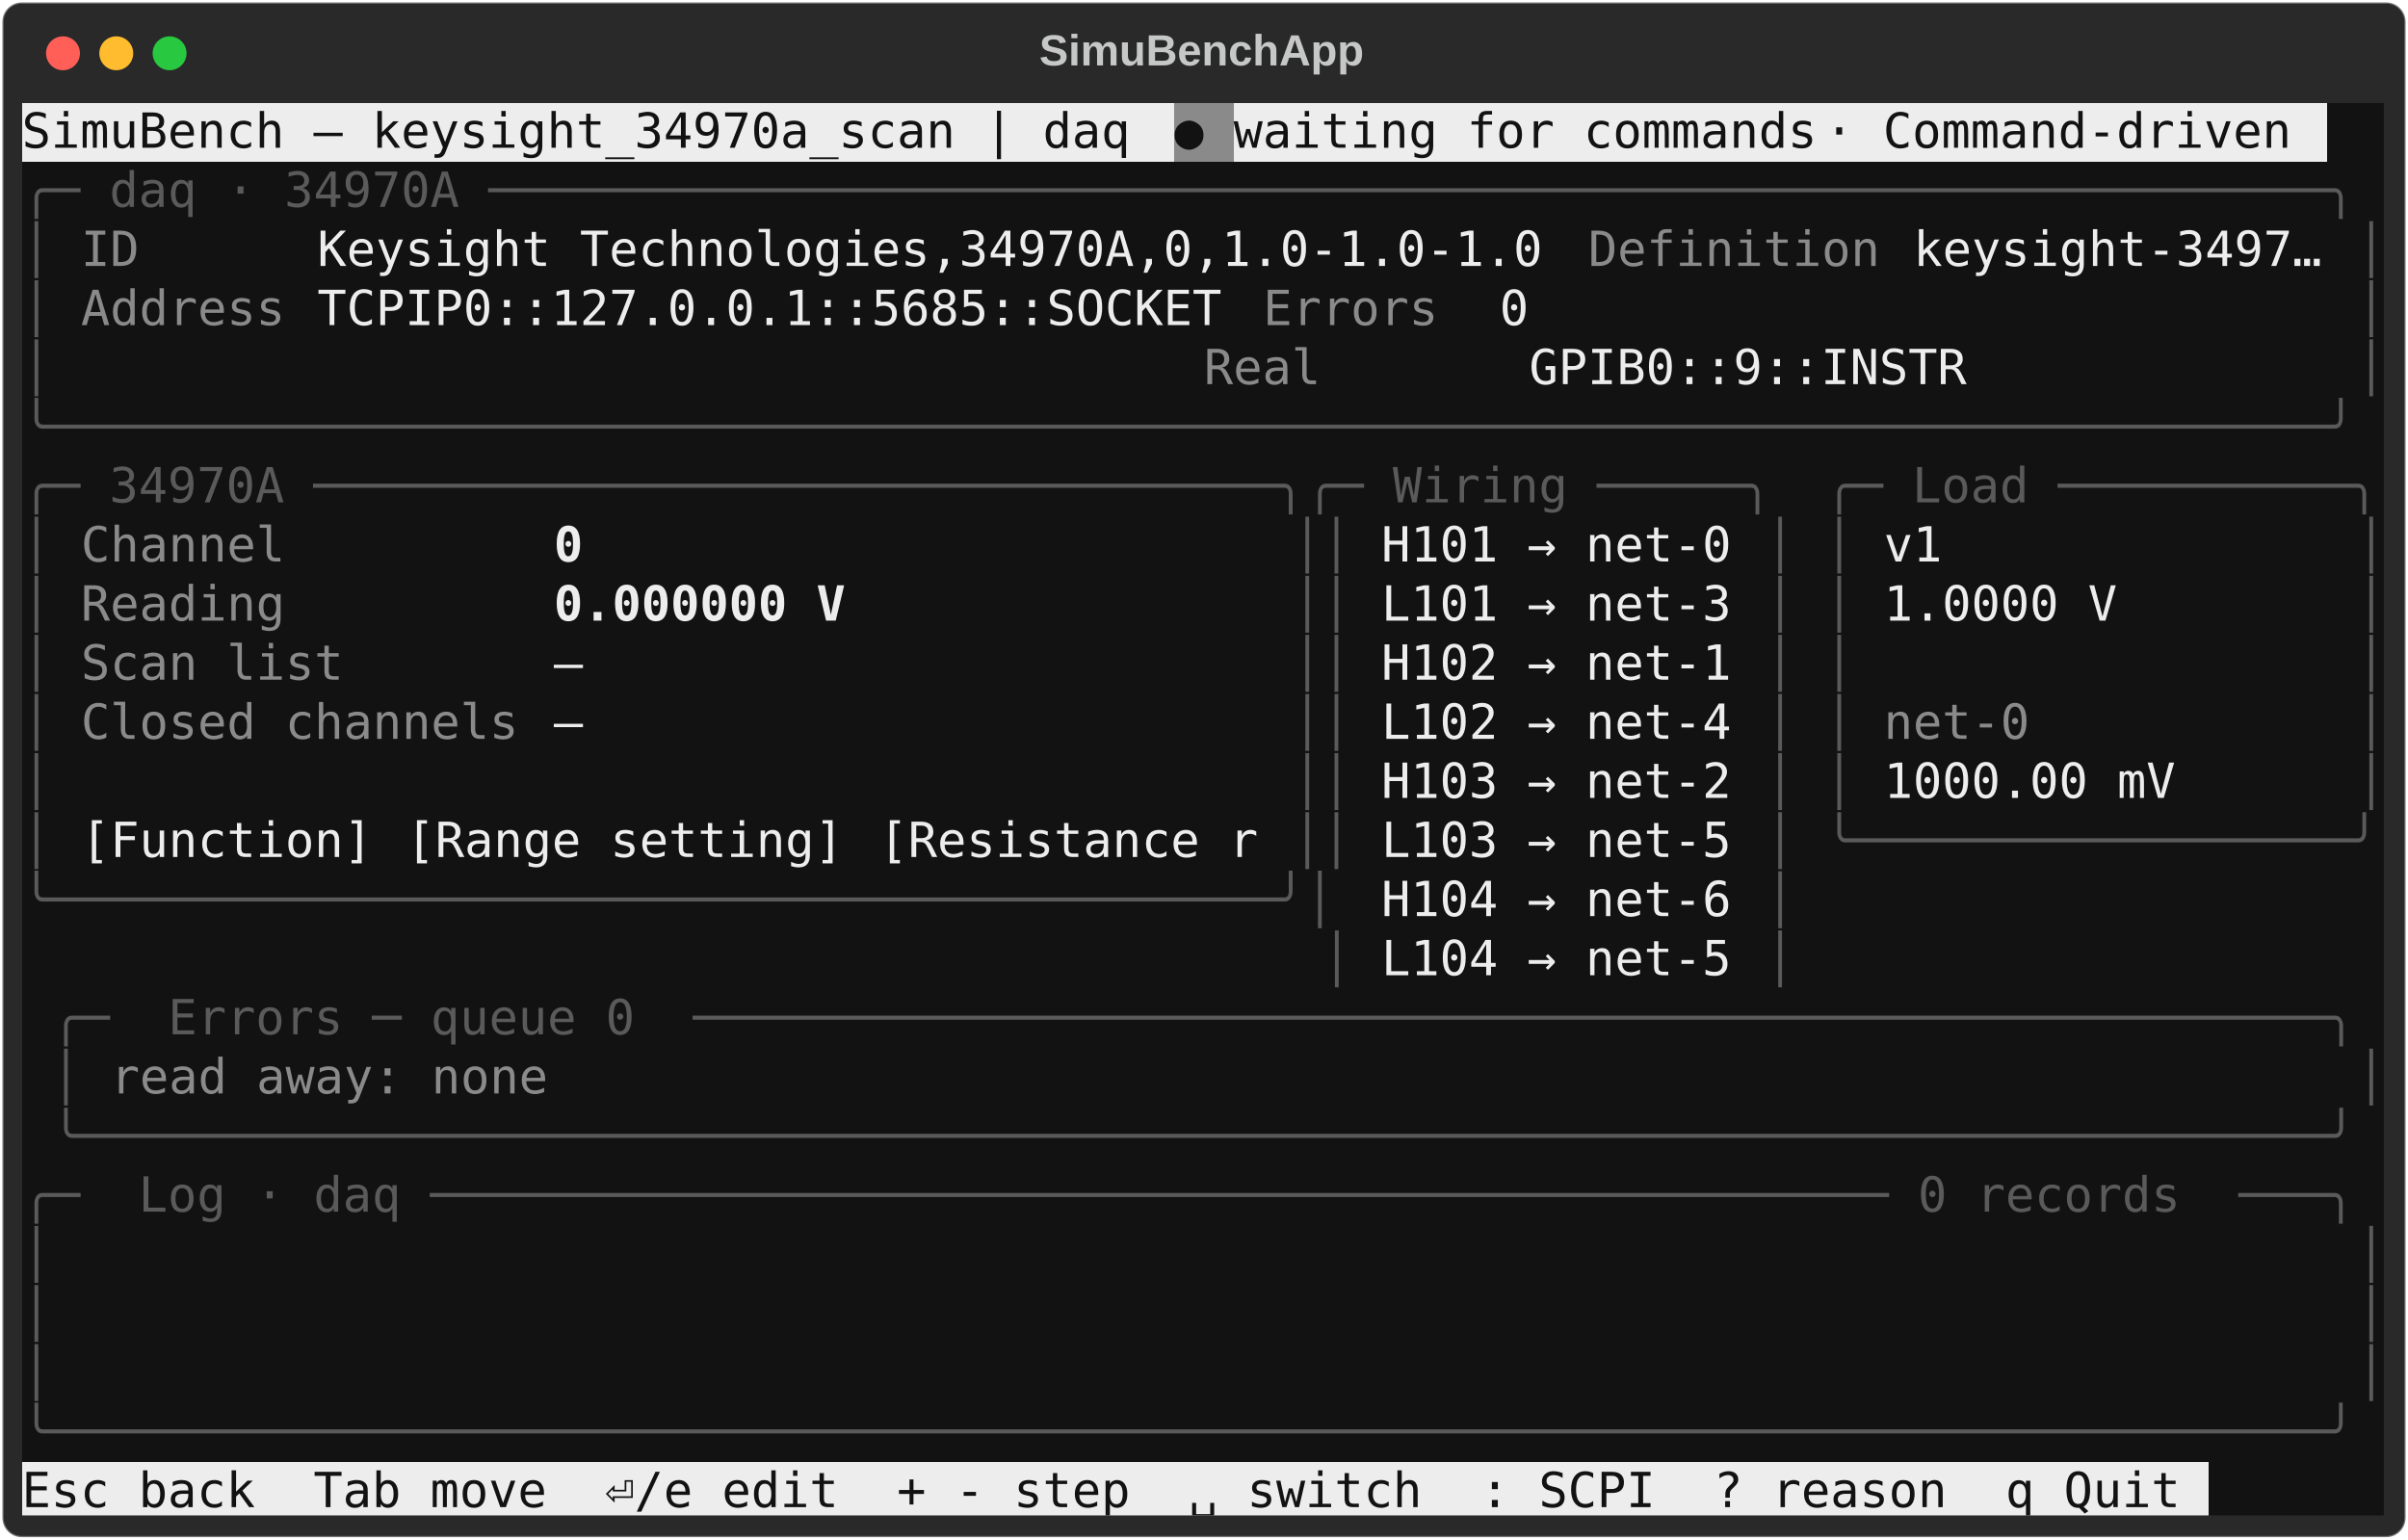
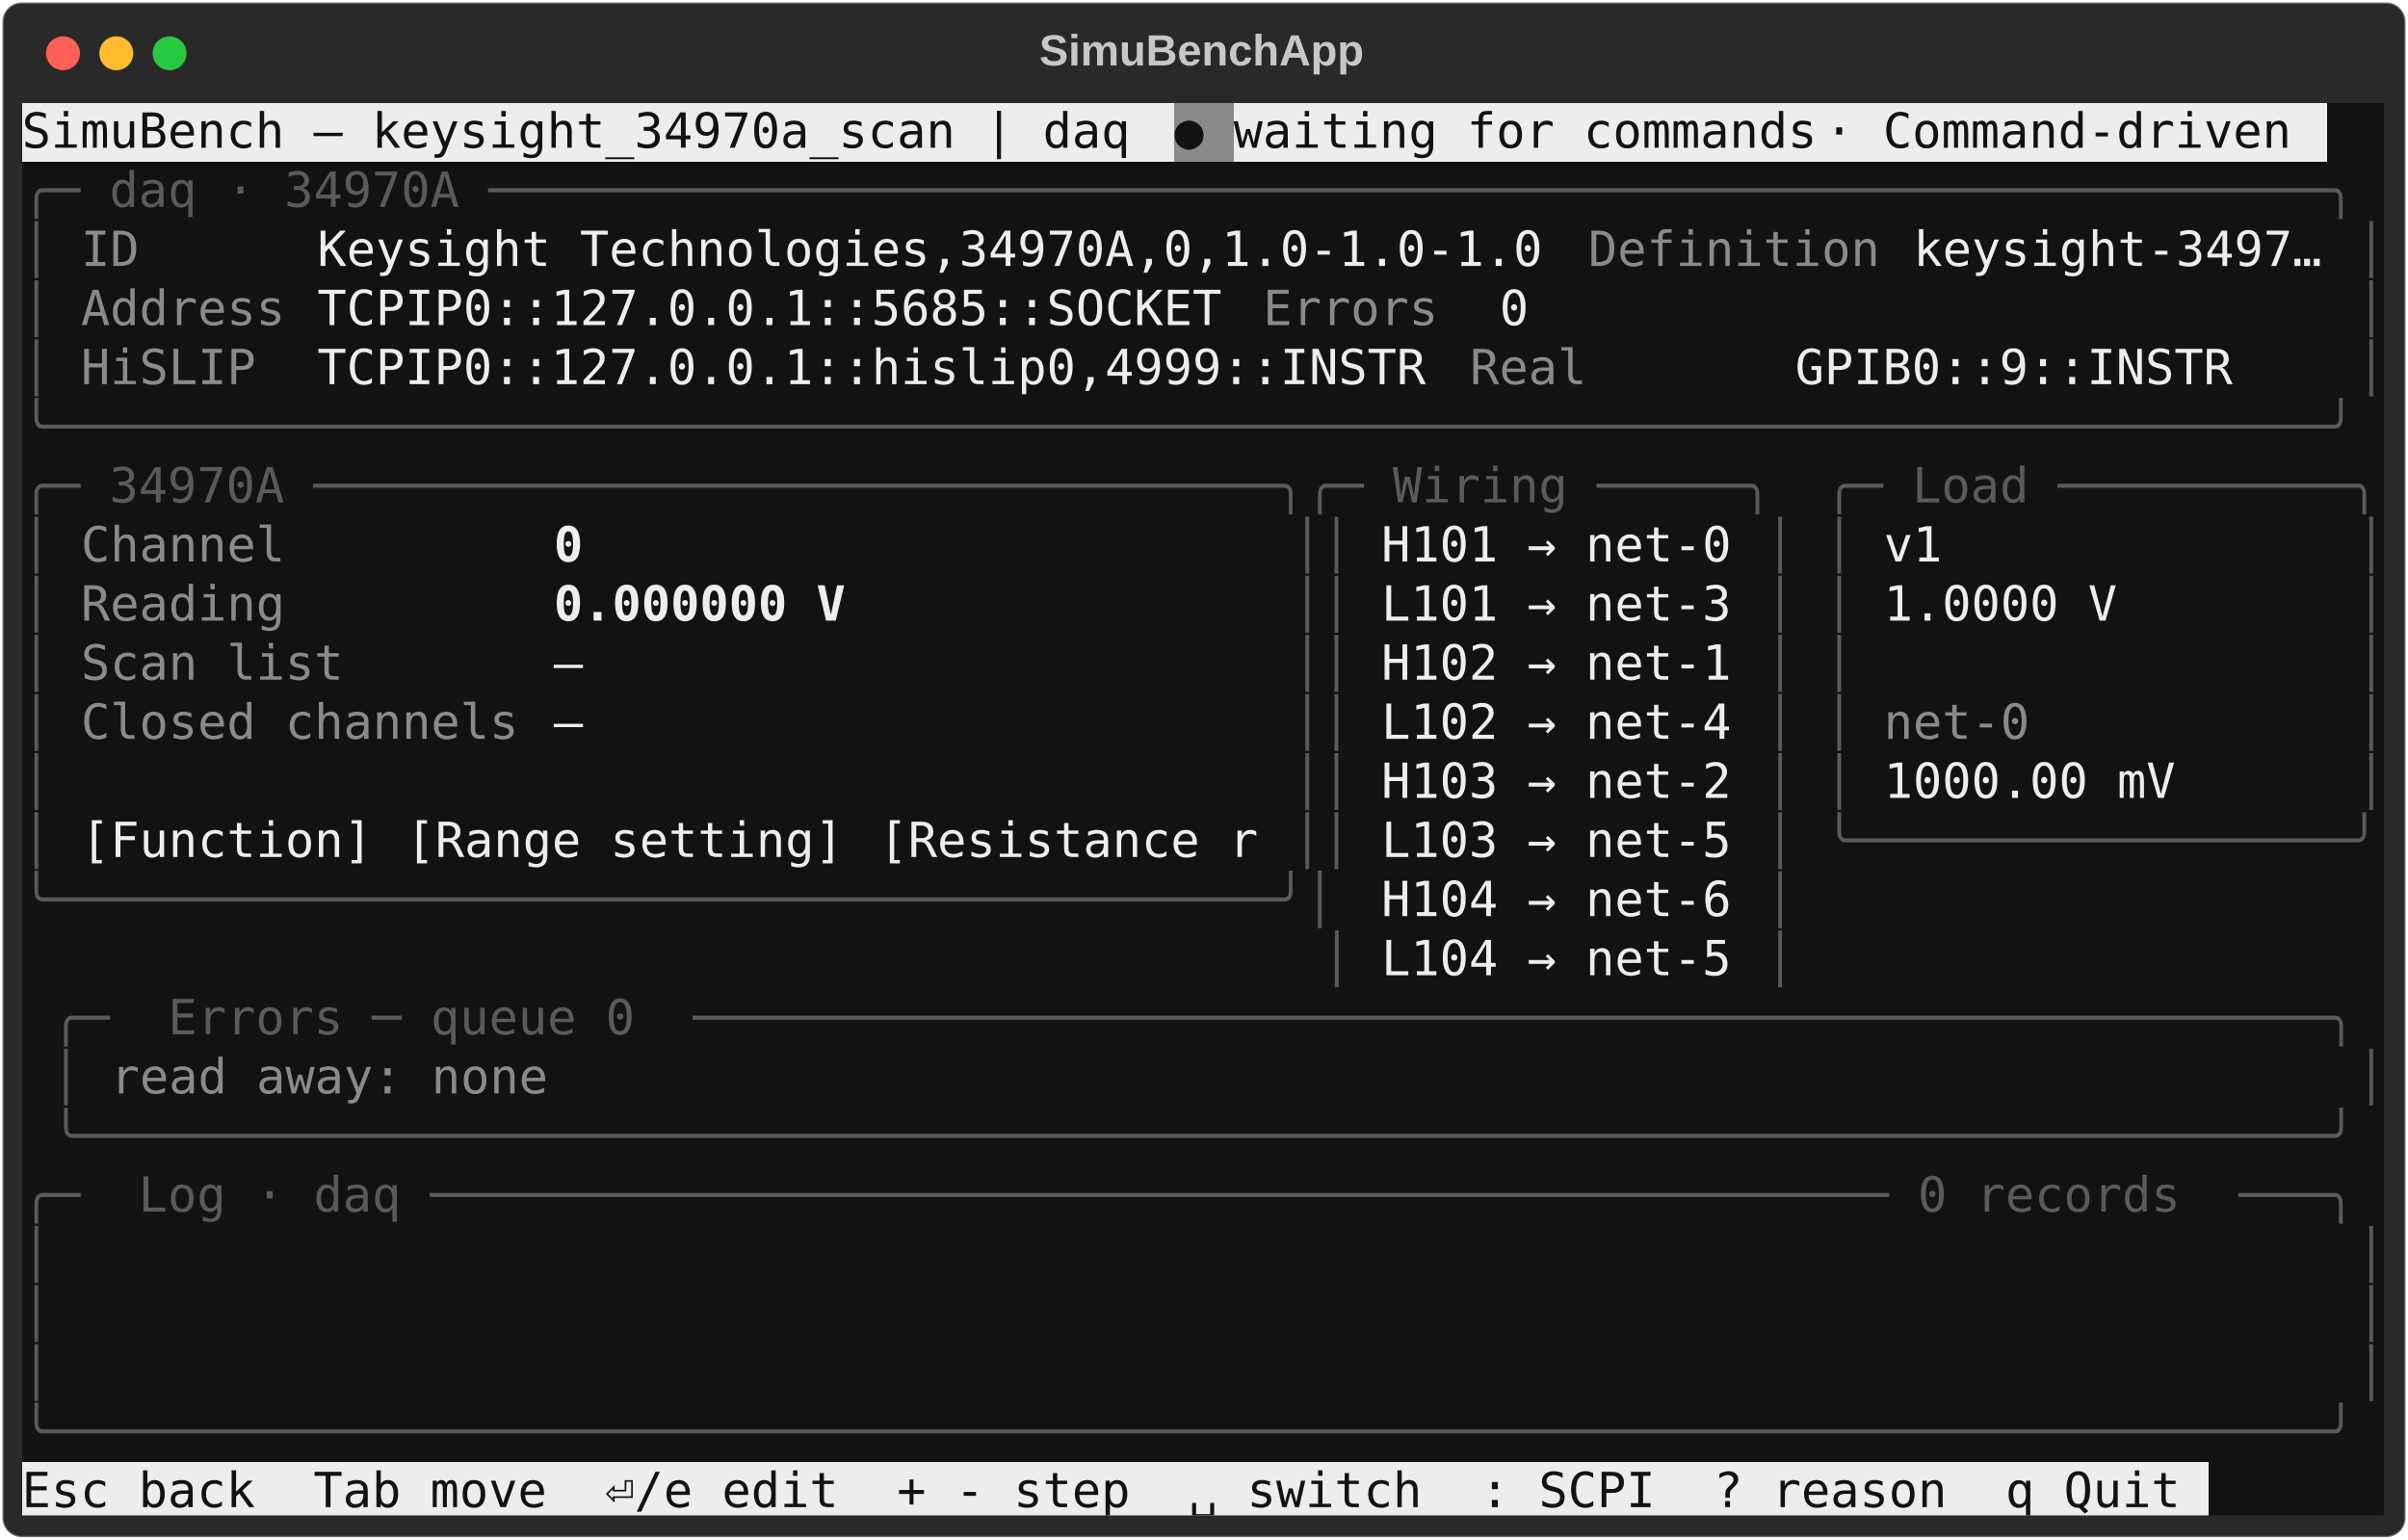
<svg xmlns="http://www.w3.org/2000/svg" class="rich-terminal" viewBox="0 0 994 635.6">
  <style>

    @font-face {
        font-family: "Fira Code";
        src: local("FiraCode-Regular"),
                url("https://cdnjs.cloudflare.com/ajax/libs/firacode/6.2.0/woff2/FiraCode-Regular.woff2") format("woff2"),
                url("https://cdnjs.cloudflare.com/ajax/libs/firacode/6.2.0/woff/FiraCode-Regular.woff") format("woff");
        font-style: normal;
        font-weight: 400;
    }
    @font-face {
        font-family: "Fira Code";
        src: local("FiraCode-Bold"),
                url("https://cdnjs.cloudflare.com/ajax/libs/firacode/6.2.0/woff2/FiraCode-Bold.woff2") format("woff2"),
                url("https://cdnjs.cloudflare.com/ajax/libs/firacode/6.2.0/woff/FiraCode-Bold.woff") format("woff");
        font-style: bold;
        font-weight: 700;
    }

    .terminal-matrix {
        font-family: Fira Code, monospace;
        font-size: 20px;
        line-height: 24.4px;
        font-variant-east-asian: full-width;
    }

    .terminal-title {
        font-size: 18px;
        font-weight: bold;
        font-family: arial;
    }

    .terminal-r1 { fill: #121212 }
.terminal-r2 { fill: #c5c8c6 }
.terminal-r3 { fill: #5a5a5a }
.terminal-r4 { fill: #8a8a8a }
.terminal-r5 { fill: #ededed }
.terminal-r6 { fill: #ededed;font-weight: bold }
    </style>
  <defs>
    <clipPath id="terminal-clip-terminal">
      <rect x="0" y="0" width="975.0" height="584.6" />
    </clipPath>
    <clipPath id="terminal-line-0">
      <rect x="0" y="1.5" width="976" height="24.65" />
    </clipPath>
    <clipPath id="terminal-line-1">
      <rect x="0" y="25.9" width="976" height="24.65" />
    </clipPath>
    <clipPath id="terminal-line-2">
      <rect x="0" y="50.3" width="976" height="24.65" />
    </clipPath>
    <clipPath id="terminal-line-3">
      <rect x="0" y="74.7" width="976" height="24.65" />
    </clipPath>
    <clipPath id="terminal-line-4">
      <rect x="0" y="99.1" width="976" height="24.65" />
    </clipPath>
    <clipPath id="terminal-line-5">
      <rect x="0" y="123.5" width="976" height="24.65" />
    </clipPath>
    <clipPath id="terminal-line-6">
      <rect x="0" y="147.9" width="976" height="24.65" />
    </clipPath>
    <clipPath id="terminal-line-7">
      <rect x="0" y="172.3" width="976" height="24.65" />
    </clipPath>
    <clipPath id="terminal-line-8">
      <rect x="0" y="196.7" width="976" height="24.65" />
    </clipPath>
    <clipPath id="terminal-line-9">
      <rect x="0" y="221.1" width="976" height="24.65" />
    </clipPath>
    <clipPath id="terminal-line-10">
      <rect x="0" y="245.5" width="976" height="24.65" />
    </clipPath>
    <clipPath id="terminal-line-11">
      <rect x="0" y="269.9" width="976" height="24.65" />
    </clipPath>
    <clipPath id="terminal-line-12">
      <rect x="0" y="294.3" width="976" height="24.65" />
    </clipPath>
    <clipPath id="terminal-line-13">
      <rect x="0" y="318.7" width="976" height="24.65" />
    </clipPath>
    <clipPath id="terminal-line-14">
      <rect x="0" y="343.1" width="976" height="24.65" />
    </clipPath>
    <clipPath id="terminal-line-15">
      <rect x="0" y="367.5" width="976" height="24.65" />
    </clipPath>
    <clipPath id="terminal-line-16">
      <rect x="0" y="391.9" width="976" height="24.65" />
    </clipPath>
    <clipPath id="terminal-line-17">
      <rect x="0" y="416.3" width="976" height="24.65" />
    </clipPath>
    <clipPath id="terminal-line-18">
      <rect x="0" y="440.7" width="976" height="24.65" />
    </clipPath>
    <clipPath id="terminal-line-19">
      <rect x="0" y="465.1" width="976" height="24.65" />
    </clipPath>
    <clipPath id="terminal-line-20">
      <rect x="0" y="489.5" width="976" height="24.65" />
    </clipPath>
    <clipPath id="terminal-line-21">
      <rect x="0" y="513.9" width="976" height="24.65" />
    </clipPath>
    <clipPath id="terminal-line-22">
      <rect x="0" y="538.3" width="976" height="24.65" />
    </clipPath>
  </defs>
  <rect fill="#292929" stroke="rgba(255,255,255,0.35)" stroke-width="1" x="1" y="1" width="992" height="633.6" rx="8" />
  <text class="terminal-title" fill="#c5c8c6" text-anchor="middle" x="496" y="27">SimuBenchApp</text>
  <g transform="translate(26,22)">
    <circle cx="0" cy="0" r="7" fill="#ff5f57" />
    <circle cx="22" cy="0" r="7" fill="#febc2e" />
    <circle cx="44" cy="0" r="7" fill="#28c840" />
  </g>
  <g transform="translate(9, 41)" clip-path="url(#terminal-clip-terminal)">
    <rect fill="#ededed" x="0" y="1.5" width="463.6" height="24.65" shape-rendering="crispEdges" />
    <rect fill="#ededed" x="463.6" y="1.5" width="12.2" height="24.65" shape-rendering="crispEdges" />
    <rect fill="#8a8a8a" x="475.8" y="1.5" width="24.4" height="24.65" shape-rendering="crispEdges" />
    <rect fill="#ededed" x="500.2" y="1.5" width="244" height="24.65" shape-rendering="crispEdges" />
    <rect fill="#ededed" x="744.2" y="1.5" width="207.4" height="24.65" shape-rendering="crispEdges" />
    <rect fill="#121212" x="951.6" y="1.5" width="24.4" height="24.65" shape-rendering="crispEdges" />
    <rect fill="#121212" x="0" y="25.9" width="976" height="24.65" shape-rendering="crispEdges" />
    <rect fill="#121212" x="0" y="50.3" width="12.2" height="24.65" shape-rendering="crispEdges" />
    <rect fill="#121212" x="12.2" y="50.3" width="12.2" height="24.65" shape-rendering="crispEdges" />
    <rect fill="#121212" x="24.4" y="50.3" width="97.6" height="24.65" shape-rendering="crispEdges" />
    <rect fill="#121212" x="122" y="50.3" width="524.6" height="24.65" shape-rendering="crispEdges" />
    <rect fill="#121212" x="646.6" y="50.3" width="134.2" height="24.65" shape-rendering="crispEdges" />
    <rect fill="#121212" x="780.8" y="50.3" width="170.8" height="24.65" shape-rendering="crispEdges" />
    <rect fill="#121212" x="951.6" y="50.3" width="12.2" height="24.65" shape-rendering="crispEdges" />
    <rect fill="#121212" x="963.8" y="50.3" width="12.2" height="24.65" shape-rendering="crispEdges" />
    <rect fill="#121212" x="0" y="74.7" width="12.2" height="24.65" shape-rendering="crispEdges" />
    <rect fill="#121212" x="12.2" y="74.7" width="12.2" height="24.65" shape-rendering="crispEdges" />
    <rect fill="#121212" x="24.4" y="74.7" width="97.6" height="24.65" shape-rendering="crispEdges" />
    <rect fill="#121212" x="122" y="74.7" width="390.4" height="24.65" shape-rendering="crispEdges" />
    <rect fill="#121212" x="512.4" y="74.7" width="97.6" height="24.65" shape-rendering="crispEdges" />
    <rect fill="#121212" x="610" y="74.7" width="341.6" height="24.65" shape-rendering="crispEdges" />
    <rect fill="#121212" x="951.6" y="74.7" width="12.2" height="24.65" shape-rendering="crispEdges" />
    <rect fill="#121212" x="963.8" y="74.7" width="12.2" height="24.65" shape-rendering="crispEdges" />
    <rect fill="#121212" x="0" y="99.1" width="12.2" height="24.65" shape-rendering="crispEdges" />
    <rect fill="#121212" x="12.2" y="99.1" width="12.2" height="24.65" shape-rendering="crispEdges" />
-     <rect fill="#121212" x="24.4" y="99.1" width="463.6" height="24.65" shape-rendering="crispEdges" />
-     <rect fill="#121212" x="488" y="99.1" width="134.2" height="24.65" shape-rendering="crispEdges" />
-     <rect fill="#121212" x="622.2" y="99.1" width="329.4" height="24.65" shape-rendering="crispEdges" />
+     <rect fill="#121212" x="24.4" y="99.1" width="97.6" height="24.65" shape-rendering="crispEdges" />
+     <rect fill="#121212" x="122" y="99.1" width="475.8" height="24.65" shape-rendering="crispEdges" />
+     <rect fill="#121212" x="597.8" y="99.1" width="134.2" height="24.65" shape-rendering="crispEdges" />
+     <rect fill="#121212" x="732" y="99.1" width="219.6" height="24.65" shape-rendering="crispEdges" />
    <rect fill="#121212" x="951.6" y="99.1" width="12.2" height="24.65" shape-rendering="crispEdges" />
    <rect fill="#121212" x="963.8" y="99.1" width="12.2" height="24.65" shape-rendering="crispEdges" />
    <rect fill="#121212" x="0" y="123.5" width="976" height="24.65" shape-rendering="crispEdges" />
    <rect fill="#121212" x="0" y="147.9" width="732" height="24.65" shape-rendering="crispEdges" />
    <rect fill="#121212" x="732" y="147.9" width="12.2" height="24.65" shape-rendering="crispEdges" />
    <rect fill="#121212" x="744.2" y="147.9" width="231.8" height="24.65" shape-rendering="crispEdges" />
    <rect fill="#121212" x="0" y="172.3" width="12.2" height="24.65" shape-rendering="crispEdges" />
    <rect fill="#121212" x="12.2" y="172.3" width="12.2" height="24.65" shape-rendering="crispEdges" />
    <rect fill="#121212" x="24.4" y="172.3" width="195.2" height="24.65" shape-rendering="crispEdges" />
    <rect fill="#121212" x="219.6" y="172.3" width="12.2" height="24.65" shape-rendering="crispEdges" />
    <rect fill="#121212" x="231.8" y="172.3" width="280.6" height="24.65" shape-rendering="crispEdges" />
    <rect fill="#121212" x="512.4" y="172.3" width="12.2" height="24.65" shape-rendering="crispEdges" />
    <rect fill="#121212" x="524.6" y="172.3" width="24.4" height="24.65" shape-rendering="crispEdges" />
    <rect fill="#121212" x="549" y="172.3" width="12.2" height="24.65" shape-rendering="crispEdges" />
    <rect fill="#121212" x="561.2" y="172.3" width="146.4" height="24.65" shape-rendering="crispEdges" />
    <rect fill="#121212" x="707.6" y="172.3" width="12.2" height="24.65" shape-rendering="crispEdges" />
    <rect fill="#121212" x="719.8" y="172.3" width="12.2" height="24.65" shape-rendering="crispEdges" />
    <rect fill="#121212" x="732" y="172.3" width="12.2" height="24.65" shape-rendering="crispEdges" />
    <rect fill="#121212" x="744.2" y="172.3" width="12.2" height="24.65" shape-rendering="crispEdges" />
    <rect fill="#121212" x="756.4" y="172.3" width="12.2" height="24.65" shape-rendering="crispEdges" />
    <rect fill="#121212" x="768.6" y="172.3" width="170.8" height="24.65" shape-rendering="crispEdges" />
    <rect fill="#121212" x="939.4" y="172.3" width="24.4" height="24.65" shape-rendering="crispEdges" />
    <rect fill="#121212" x="963.8" y="172.3" width="12.2" height="24.65" shape-rendering="crispEdges" />
    <rect fill="#121212" x="0" y="196.7" width="12.2" height="24.65" shape-rendering="crispEdges" />
    <rect fill="#121212" x="12.2" y="196.7" width="12.2" height="24.65" shape-rendering="crispEdges" />
    <rect fill="#121212" x="24.4" y="196.7" width="195.2" height="24.65" shape-rendering="crispEdges" />
    <rect fill="#121212" x="219.6" y="196.7" width="122" height="24.65" shape-rendering="crispEdges" />
    <rect fill="#121212" x="341.6" y="196.7" width="170.8" height="24.65" shape-rendering="crispEdges" />
    <rect fill="#121212" x="512.4" y="196.7" width="12.2" height="24.65" shape-rendering="crispEdges" />
    <rect fill="#121212" x="524.6" y="196.7" width="24.4" height="24.65" shape-rendering="crispEdges" />
    <rect fill="#121212" x="549" y="196.7" width="12.2" height="24.65" shape-rendering="crispEdges" />
    <rect fill="#121212" x="561.2" y="196.7" width="146.4" height="24.65" shape-rendering="crispEdges" />
    <rect fill="#121212" x="707.6" y="196.7" width="12.2" height="24.65" shape-rendering="crispEdges" />
    <rect fill="#121212" x="719.8" y="196.7" width="12.2" height="24.65" shape-rendering="crispEdges" />
    <rect fill="#121212" x="732" y="196.7" width="12.2" height="24.65" shape-rendering="crispEdges" />
    <rect fill="#121212" x="744.2" y="196.7" width="12.2" height="24.65" shape-rendering="crispEdges" />
    <rect fill="#121212" x="756.4" y="196.7" width="12.2" height="24.65" shape-rendering="crispEdges" />
    <rect fill="#121212" x="768.6" y="196.7" width="170.8" height="24.65" shape-rendering="crispEdges" />
    <rect fill="#121212" x="939.4" y="196.7" width="24.4" height="24.65" shape-rendering="crispEdges" />
    <rect fill="#121212" x="963.8" y="196.7" width="12.2" height="24.65" shape-rendering="crispEdges" />
    <rect fill="#121212" x="0" y="221.1" width="12.2" height="24.65" shape-rendering="crispEdges" />
    <rect fill="#121212" x="12.2" y="221.1" width="12.2" height="24.65" shape-rendering="crispEdges" />
    <rect fill="#121212" x="24.4" y="221.1" width="195.2" height="24.65" shape-rendering="crispEdges" />
    <rect fill="#121212" x="219.6" y="221.1" width="292.8" height="24.65" shape-rendering="crispEdges" />
    <rect fill="#121212" x="512.4" y="221.1" width="12.2" height="24.65" shape-rendering="crispEdges" />
    <rect fill="#121212" x="524.6" y="221.1" width="24.4" height="24.65" shape-rendering="crispEdges" />
    <rect fill="#121212" x="549" y="221.1" width="12.2" height="24.65" shape-rendering="crispEdges" />
    <rect fill="#121212" x="561.2" y="221.1" width="146.4" height="24.65" shape-rendering="crispEdges" />
    <rect fill="#121212" x="707.6" y="221.1" width="12.2" height="24.65" shape-rendering="crispEdges" />
    <rect fill="#121212" x="719.8" y="221.1" width="12.2" height="24.65" shape-rendering="crispEdges" />
    <rect fill="#121212" x="732" y="221.1" width="12.2" height="24.65" shape-rendering="crispEdges" />
    <rect fill="#121212" x="744.2" y="221.1" width="12.2" height="24.65" shape-rendering="crispEdges" />
    <rect fill="#121212" x="756.4" y="221.1" width="12.2" height="24.65" shape-rendering="crispEdges" />
    <rect fill="#121212" x="768.6" y="221.1" width="170.8" height="24.65" shape-rendering="crispEdges" />
    <rect fill="#121212" x="939.4" y="221.1" width="24.4" height="24.65" shape-rendering="crispEdges" />
    <rect fill="#121212" x="963.8" y="221.1" width="12.2" height="24.65" shape-rendering="crispEdges" />
    <rect fill="#121212" x="0" y="245.5" width="12.2" height="24.65" shape-rendering="crispEdges" />
    <rect fill="#121212" x="12.2" y="245.5" width="12.2" height="24.65" shape-rendering="crispEdges" />
    <rect fill="#121212" x="24.4" y="245.5" width="195.2" height="24.65" shape-rendering="crispEdges" />
    <rect fill="#121212" x="219.6" y="245.5" width="292.8" height="24.65" shape-rendering="crispEdges" />
    <rect fill="#121212" x="512.4" y="245.5" width="12.2" height="24.65" shape-rendering="crispEdges" />
    <rect fill="#121212" x="524.6" y="245.5" width="24.4" height="24.65" shape-rendering="crispEdges" />
    <rect fill="#121212" x="549" y="245.5" width="12.2" height="24.65" shape-rendering="crispEdges" />
    <rect fill="#121212" x="561.2" y="245.5" width="146.4" height="24.65" shape-rendering="crispEdges" />
    <rect fill="#121212" x="707.6" y="245.5" width="12.2" height="24.65" shape-rendering="crispEdges" />
    <rect fill="#121212" x="719.8" y="245.5" width="12.2" height="24.65" shape-rendering="crispEdges" />
    <rect fill="#121212" x="732" y="245.5" width="12.2" height="24.65" shape-rendering="crispEdges" />
    <rect fill="#121212" x="744.2" y="245.5" width="12.2" height="24.65" shape-rendering="crispEdges" />
    <rect fill="#121212" x="756.4" y="245.5" width="12.2" height="24.65" shape-rendering="crispEdges" />
    <rect fill="#121212" x="768.6" y="245.5" width="61" height="24.65" shape-rendering="crispEdges" />
    <rect fill="#121212" x="829.6" y="245.5" width="109.8" height="24.65" shape-rendering="crispEdges" />
    <rect fill="#121212" x="939.4" y="245.5" width="24.4" height="24.65" shape-rendering="crispEdges" />
    <rect fill="#121212" x="963.8" y="245.5" width="12.2" height="24.65" shape-rendering="crispEdges" />
    <rect fill="#121212" x="0" y="269.9" width="12.2" height="24.65" shape-rendering="crispEdges" />
    <rect fill="#121212" x="12.2" y="269.9" width="12.2" height="24.65" shape-rendering="crispEdges" />
    <rect fill="#121212" x="24.4" y="269.9" width="488" height="24.65" shape-rendering="crispEdges" />
    <rect fill="#121212" x="512.4" y="269.9" width="12.2" height="24.65" shape-rendering="crispEdges" />
    <rect fill="#121212" x="524.6" y="269.9" width="24.4" height="24.65" shape-rendering="crispEdges" />
    <rect fill="#121212" x="549" y="269.9" width="12.2" height="24.65" shape-rendering="crispEdges" />
    <rect fill="#121212" x="561.2" y="269.9" width="146.4" height="24.65" shape-rendering="crispEdges" />
    <rect fill="#121212" x="707.6" y="269.9" width="12.2" height="24.65" shape-rendering="crispEdges" />
    <rect fill="#121212" x="719.8" y="269.9" width="12.2" height="24.65" shape-rendering="crispEdges" />
    <rect fill="#121212" x="732" y="269.9" width="12.2" height="24.65" shape-rendering="crispEdges" />
    <rect fill="#121212" x="744.2" y="269.9" width="12.2" height="24.65" shape-rendering="crispEdges" />
    <rect fill="#121212" x="756.4" y="269.9" width="12.2" height="24.65" shape-rendering="crispEdges" />
    <rect fill="#121212" x="768.6" y="269.9" width="170.8" height="24.65" shape-rendering="crispEdges" />
    <rect fill="#121212" x="939.4" y="269.9" width="24.4" height="24.65" shape-rendering="crispEdges" />
    <rect fill="#121212" x="963.8" y="269.9" width="12.2" height="24.65" shape-rendering="crispEdges" />
    <rect fill="#121212" x="0" y="294.3" width="12.2" height="24.65" shape-rendering="crispEdges" />
    <rect fill="#121212" x="12.2" y="294.3" width="12.2" height="24.65" shape-rendering="crispEdges" />
    <rect fill="#121212" x="24.4" y="294.3" width="122" height="24.65" shape-rendering="crispEdges" />
    <rect fill="#121212" x="146.4" y="294.3" width="12.2" height="24.65" shape-rendering="crispEdges" />
    <rect fill="#121212" x="158.6" y="294.3" width="183" height="24.65" shape-rendering="crispEdges" />
    <rect fill="#121212" x="341.6" y="294.3" width="12.2" height="24.65" shape-rendering="crispEdges" />
    <rect fill="#121212" x="353.8" y="294.3" width="158.6" height="24.65" shape-rendering="crispEdges" />
    <rect fill="#121212" x="512.4" y="294.3" width="12.2" height="24.65" shape-rendering="crispEdges" />
    <rect fill="#121212" x="524.6" y="294.3" width="24.4" height="24.65" shape-rendering="crispEdges" />
    <rect fill="#121212" x="549" y="294.3" width="12.2" height="24.65" shape-rendering="crispEdges" />
    <rect fill="#121212" x="561.2" y="294.3" width="146.4" height="24.65" shape-rendering="crispEdges" />
    <rect fill="#121212" x="707.6" y="294.3" width="12.2" height="24.65" shape-rendering="crispEdges" />
    <rect fill="#121212" x="719.8" y="294.3" width="12.2" height="24.65" shape-rendering="crispEdges" />
    <rect fill="#121212" x="732" y="294.3" width="12.2" height="24.65" shape-rendering="crispEdges" />
    <rect fill="#121212" x="744.2" y="294.3" width="231.8" height="24.65" shape-rendering="crispEdges" />
    <rect fill="#121212" x="0" y="318.7" width="549" height="24.65" shape-rendering="crispEdges" />
    <rect fill="#121212" x="549" y="318.7" width="12.2" height="24.65" shape-rendering="crispEdges" />
    <rect fill="#121212" x="561.2" y="318.7" width="146.4" height="24.65" shape-rendering="crispEdges" />
    <rect fill="#121212" x="707.6" y="318.7" width="12.2" height="24.65" shape-rendering="crispEdges" />
    <rect fill="#121212" x="719.8" y="318.7" width="12.2" height="24.65" shape-rendering="crispEdges" />
    <rect fill="#121212" x="732" y="318.7" width="244" height="24.65" shape-rendering="crispEdges" />
    <rect fill="#121212" x="0" y="343.1" width="536.8" height="24.65" shape-rendering="crispEdges" />
    <rect fill="#121212" x="536.8" y="343.1" width="12.2" height="24.65" shape-rendering="crispEdges" />
    <rect fill="#121212" x="549" y="343.1" width="12.2" height="24.65" shape-rendering="crispEdges" />
    <rect fill="#121212" x="561.2" y="343.1" width="146.4" height="24.65" shape-rendering="crispEdges" />
    <rect fill="#121212" x="707.6" y="343.1" width="12.2" height="24.65" shape-rendering="crispEdges" />
    <rect fill="#121212" x="719.8" y="343.1" width="12.2" height="24.65" shape-rendering="crispEdges" />
    <rect fill="#121212" x="732" y="343.1" width="244" height="24.65" shape-rendering="crispEdges" />
    <rect fill="#121212" x="0" y="367.5" width="12.2" height="24.65" shape-rendering="crispEdges" />
    <rect fill="#121212" x="12.2" y="367.5" width="963.8" height="24.65" shape-rendering="crispEdges" />
    <rect fill="#121212" x="0" y="391.9" width="12.2" height="24.65" shape-rendering="crispEdges" />
    <rect fill="#121212" x="12.2" y="391.9" width="12.2" height="24.65" shape-rendering="crispEdges" />
    <rect fill="#121212" x="24.4" y="391.9" width="12.2" height="24.65" shape-rendering="crispEdges" />
    <rect fill="#121212" x="36.6" y="391.9" width="183" height="24.65" shape-rendering="crispEdges" />
    <rect fill="#121212" x="219.6" y="391.9" width="61" height="24.65" shape-rendering="crispEdges" />
    <rect fill="#121212" x="280.6" y="391.9" width="683.2" height="24.65" shape-rendering="crispEdges" />
    <rect fill="#121212" x="963.8" y="391.9" width="12.2" height="24.65" shape-rendering="crispEdges" />
    <rect fill="#121212" x="0" y="416.3" width="12.2" height="24.65" shape-rendering="crispEdges" />
    <rect fill="#121212" x="12.2" y="416.3" width="963.8" height="24.65" shape-rendering="crispEdges" />
    <rect fill="#121212" x="0" y="440.7" width="976" height="24.65" shape-rendering="crispEdges" />
    <rect fill="#121212" x="0" y="465.1" width="12.2" height="24.65" shape-rendering="crispEdges" />
    <rect fill="#121212" x="12.2" y="465.1" width="12.2" height="24.65" shape-rendering="crispEdges" />
    <rect fill="#121212" x="24.4" y="465.1" width="0" height="24.65" shape-rendering="crispEdges" />
    <rect fill="#121212" x="24.4" y="465.1" width="939.4" height="24.65" shape-rendering="crispEdges" />
    <rect fill="#121212" x="963.8" y="465.1" width="12.2" height="24.65" shape-rendering="crispEdges" />
    <rect fill="#121212" x="0" y="489.5" width="12.2" height="24.65" shape-rendering="crispEdges" />
    <rect fill="#121212" x="12.2" y="489.5" width="951.6" height="24.65" shape-rendering="crispEdges" />
    <rect fill="#121212" x="963.8" y="489.5" width="12.2" height="24.65" shape-rendering="crispEdges" />
    <rect fill="#121212" x="0" y="513.9" width="12.2" height="24.65" shape-rendering="crispEdges" />
    <rect fill="#121212" x="12.2" y="513.9" width="951.6" height="24.65" shape-rendering="crispEdges" />
    <rect fill="#121212" x="963.8" y="513.9" width="12.2" height="24.65" shape-rendering="crispEdges" />
    <rect fill="#121212" x="0" y="538.3" width="976" height="24.65" shape-rendering="crispEdges" />
    <rect fill="#ededed" x="0" y="562.7" width="902.8" height="24.65" shape-rendering="crispEdges" />
    <rect fill="#121212" x="902.8" y="562.7" width="73.2" height="24.65" shape-rendering="crispEdges" />
    <g class="terminal-matrix">
      <text class="terminal-r1" x="0" y="20" textLength="463.6" clip-path="url(#terminal-line-0)">SimuBench — keysight_34970a_scan | daq</text>
      <text class="terminal-r1" x="475.8" y="20" textLength="24.4" clip-path="url(#terminal-line-0)">● </text>
      <text class="terminal-r1" x="500.2" y="20" textLength="244" clip-path="url(#terminal-line-0)">waiting for commands</text>
      <text class="terminal-r1" x="744.2" y="20" textLength="207.4" clip-path="url(#terminal-line-0)"> · Command-driven</text>
      <text class="terminal-r2" x="976" y="20" textLength="12.2" clip-path="url(#terminal-line-0)">
</text>
      <text class="terminal-r3" x="0" y="44.4" textLength="976" clip-path="url(#terminal-line-1)">╭─ daq · 34970A ───────────────────────────────────────────────────────────────╮</text>
      <text class="terminal-r2" x="976" y="44.4" textLength="12.2" clip-path="url(#terminal-line-1)">
</text>
      <text class="terminal-r3" x="0" y="68.8" textLength="12.2" clip-path="url(#terminal-line-2)">│</text>
      <text class="terminal-r4" x="24.4" y="68.8" textLength="97.6" clip-path="url(#terminal-line-2)">ID      </text>
      <text class="terminal-r5" x="122" y="68.8" textLength="524.6" clip-path="url(#terminal-line-2)">Keysight Technologies,34970A,0,1.0-1.0-1.0 </text>
      <text class="terminal-r4" x="646.6" y="68.8" textLength="134.2" clip-path="url(#terminal-line-2)">Definition </text>
      <text class="terminal-r5" x="780.8" y="68.8" textLength="170.8" clip-path="url(#terminal-line-2)">keysight-3497…</text>
      <text class="terminal-r3" x="963.8" y="68.8" textLength="12.2" clip-path="url(#terminal-line-2)">│</text>
      <text class="terminal-r2" x="976" y="68.8" textLength="12.2" clip-path="url(#terminal-line-2)">
</text>
      <text class="terminal-r3" x="0" y="93.2" textLength="12.2" clip-path="url(#terminal-line-3)">│</text>
      <text class="terminal-r4" x="24.4" y="93.2" textLength="97.6" clip-path="url(#terminal-line-3)">Address </text>
      <text class="terminal-r5" x="122" y="93.2" textLength="390.4" clip-path="url(#terminal-line-3)">TCPIP0::127.0.0.1::5685::SOCKET </text>
      <text class="terminal-r4" x="512.4" y="93.2" textLength="97.6" clip-path="url(#terminal-line-3)">Errors  </text>
      <text class="terminal-r5" x="610" y="93.2" textLength="341.6" clip-path="url(#terminal-line-3)">0                           </text>
      <text class="terminal-r3" x="963.8" y="93.2" textLength="12.2" clip-path="url(#terminal-line-3)">│</text>
      <text class="terminal-r2" x="976" y="93.2" textLength="12.2" clip-path="url(#terminal-line-3)">
</text>
      <text class="terminal-r3" x="0" y="117.6" textLength="12.2" clip-path="url(#terminal-line-4)">│</text>
-       <text class="terminal-r4" x="488" y="117.6" textLength="134.2" clip-path="url(#terminal-line-4)">Real       </text>
-       <text class="terminal-r5" x="622.2" y="117.6" textLength="329.4" clip-path="url(#terminal-line-4)">GPIB0::9::INSTR            </text>
+       <text class="terminal-r4" x="24.4" y="117.6" textLength="97.6" clip-path="url(#terminal-line-4)">HiSLIP  </text>
+       <text class="terminal-r5" x="122" y="117.6" textLength="475.8" clip-path="url(#terminal-line-4)">TCPIP0::127.0.0.1::hislip0,4999::INSTR </text>
+       <text class="terminal-r4" x="597.8" y="117.6" textLength="134.2" clip-path="url(#terminal-line-4)">Real       </text>
+       <text class="terminal-r5" x="732" y="117.6" textLength="219.6" clip-path="url(#terminal-line-4)">GPIB0::9::INSTR   </text>
      <text class="terminal-r3" x="963.8" y="117.6" textLength="12.2" clip-path="url(#terminal-line-4)">│</text>
      <text class="terminal-r2" x="976" y="117.6" textLength="12.2" clip-path="url(#terminal-line-4)">
</text>
      <text class="terminal-r3" x="0" y="142" textLength="976" clip-path="url(#terminal-line-5)">╰──────────────────────────────────────────────────────────────────────────────╯</text>
      <text class="terminal-r2" x="976" y="142" textLength="12.2" clip-path="url(#terminal-line-5)">
</text>
      <text class="terminal-r3" x="0" y="166.4" textLength="732" clip-path="url(#terminal-line-6)">╭─ 34970A ─────────────────────────────────╮╭─ Wiring ─────╮</text>
      <text class="terminal-r3" x="744.2" y="166.4" textLength="231.8" clip-path="url(#terminal-line-6)">╭─ Load ──────────╮</text>
      <text class="terminal-r2" x="976" y="166.4" textLength="12.2" clip-path="url(#terminal-line-6)">
</text>
      <text class="terminal-r3" x="0" y="190.8" textLength="12.2" clip-path="url(#terminal-line-7)">│</text>
      <text class="terminal-r4" x="24.4" y="190.8" textLength="195.2" clip-path="url(#terminal-line-7)">Channel         </text>
      <text class="terminal-r6" x="219.6" y="190.8" textLength="12.2" clip-path="url(#terminal-line-7)">0</text>
      <text class="terminal-r3" x="524.6" y="190.8" textLength="24.4" clip-path="url(#terminal-line-7)">││</text>
      <text class="terminal-r5" x="561.2" y="190.8" textLength="146.4" clip-path="url(#terminal-line-7)">H101 → net-0</text>
      <text class="terminal-r3" x="719.8" y="190.8" textLength="12.2" clip-path="url(#terminal-line-7)">│</text>
      <text class="terminal-r3" x="744.2" y="190.8" textLength="12.2" clip-path="url(#terminal-line-7)">│</text>
      <text class="terminal-r5" x="768.6" y="190.8" textLength="170.8" clip-path="url(#terminal-line-7)">v1            </text>
      <text class="terminal-r3" x="963.8" y="190.8" textLength="12.2" clip-path="url(#terminal-line-7)">│</text>
      <text class="terminal-r2" x="976" y="190.8" textLength="12.2" clip-path="url(#terminal-line-7)">
</text>
      <text class="terminal-r3" x="0" y="215.2" textLength="12.2" clip-path="url(#terminal-line-8)">│</text>
      <text class="terminal-r4" x="24.4" y="215.2" textLength="195.2" clip-path="url(#terminal-line-8)">Reading         </text>
      <text class="terminal-r6" x="219.6" y="215.2" textLength="122" clip-path="url(#terminal-line-8)">0.000000 V</text>
      <text class="terminal-r3" x="524.6" y="215.2" textLength="24.4" clip-path="url(#terminal-line-8)">││</text>
      <text class="terminal-r5" x="561.2" y="215.2" textLength="146.4" clip-path="url(#terminal-line-8)">L101 → net-3</text>
      <text class="terminal-r3" x="719.8" y="215.2" textLength="12.2" clip-path="url(#terminal-line-8)">│</text>
      <text class="terminal-r3" x="744.2" y="215.2" textLength="12.2" clip-path="url(#terminal-line-8)">│</text>
      <text class="terminal-r5" x="768.6" y="215.2" textLength="170.8" clip-path="url(#terminal-line-8)">1.0000 V      </text>
      <text class="terminal-r3" x="963.8" y="215.2" textLength="12.2" clip-path="url(#terminal-line-8)">│</text>
      <text class="terminal-r2" x="976" y="215.2" textLength="12.2" clip-path="url(#terminal-line-8)">
</text>
      <text class="terminal-r3" x="0" y="239.6" textLength="12.2" clip-path="url(#terminal-line-9)">│</text>
      <text class="terminal-r4" x="24.4" y="239.6" textLength="195.2" clip-path="url(#terminal-line-9)">Scan list       </text>
      <text class="terminal-r5" x="219.6" y="239.6" textLength="292.8" clip-path="url(#terminal-line-9)">—                       </text>
      <text class="terminal-r3" x="524.6" y="239.6" textLength="24.4" clip-path="url(#terminal-line-9)">││</text>
      <text class="terminal-r5" x="561.2" y="239.6" textLength="146.4" clip-path="url(#terminal-line-9)">H102 → net-1</text>
      <text class="terminal-r3" x="719.8" y="239.6" textLength="12.2" clip-path="url(#terminal-line-9)">│</text>
      <text class="terminal-r3" x="744.2" y="239.6" textLength="12.2" clip-path="url(#terminal-line-9)">│</text>
      <text class="terminal-r3" x="963.8" y="239.6" textLength="12.2" clip-path="url(#terminal-line-9)">│</text>
      <text class="terminal-r2" x="976" y="239.6" textLength="12.2" clip-path="url(#terminal-line-9)">
</text>
      <text class="terminal-r3" x="0" y="264" textLength="12.2" clip-path="url(#terminal-line-10)">│</text>
      <text class="terminal-r4" x="24.4" y="264" textLength="195.2" clip-path="url(#terminal-line-10)">Closed channels </text>
      <text class="terminal-r5" x="219.6" y="264" textLength="292.8" clip-path="url(#terminal-line-10)">—                       </text>
      <text class="terminal-r3" x="524.6" y="264" textLength="24.4" clip-path="url(#terminal-line-10)">││</text>
      <text class="terminal-r5" x="561.2" y="264" textLength="146.4" clip-path="url(#terminal-line-10)">L102 → net-4</text>
      <text class="terminal-r3" x="719.8" y="264" textLength="12.2" clip-path="url(#terminal-line-10)">│</text>
      <text class="terminal-r3" x="744.2" y="264" textLength="12.2" clip-path="url(#terminal-line-10)">│</text>
      <text class="terminal-r4" x="768.6" y="264" textLength="61" clip-path="url(#terminal-line-10)">net-0</text>
      <text class="terminal-r3" x="963.8" y="264" textLength="12.2" clip-path="url(#terminal-line-10)">│</text>
      <text class="terminal-r2" x="976" y="264" textLength="12.2" clip-path="url(#terminal-line-10)">
</text>
      <text class="terminal-r3" x="0" y="288.4" textLength="12.2" clip-path="url(#terminal-line-11)">│</text>
      <text class="terminal-r3" x="524.6" y="288.4" textLength="24.4" clip-path="url(#terminal-line-11)">││</text>
      <text class="terminal-r5" x="561.2" y="288.4" textLength="146.4" clip-path="url(#terminal-line-11)">H103 → net-2</text>
      <text class="terminal-r3" x="719.8" y="288.4" textLength="12.2" clip-path="url(#terminal-line-11)">│</text>
      <text class="terminal-r3" x="744.2" y="288.4" textLength="12.2" clip-path="url(#terminal-line-11)">│</text>
      <text class="terminal-r5" x="768.6" y="288.4" textLength="170.8" clip-path="url(#terminal-line-11)">1000.00 mV    </text>
      <text class="terminal-r3" x="963.8" y="288.4" textLength="12.2" clip-path="url(#terminal-line-11)">│</text>
      <text class="terminal-r2" x="976" y="288.4" textLength="12.2" clip-path="url(#terminal-line-11)">
</text>
      <text class="terminal-r3" x="0" y="312.8" textLength="12.2" clip-path="url(#terminal-line-12)">│</text>
      <text class="terminal-r5" x="24.4" y="312.8" textLength="122" clip-path="url(#terminal-line-12)">[Function]</text>
      <text class="terminal-r5" x="158.6" y="312.8" textLength="183" clip-path="url(#terminal-line-12)">[Range setting]</text>
      <text class="terminal-r5" x="353.8" y="312.8" textLength="158.6" clip-path="url(#terminal-line-12)">[Resistance r</text>
      <text class="terminal-r3" x="524.6" y="312.8" textLength="24.4" clip-path="url(#terminal-line-12)">││</text>
      <text class="terminal-r5" x="561.2" y="312.8" textLength="146.4" clip-path="url(#terminal-line-12)">L103 → net-5</text>
      <text class="terminal-r3" x="719.8" y="312.8" textLength="12.2" clip-path="url(#terminal-line-12)">│</text>
      <text class="terminal-r3" x="744.2" y="312.8" textLength="231.8" clip-path="url(#terminal-line-12)">╰─────────────────╯</text>
      <text class="terminal-r2" x="976" y="312.8" textLength="12.2" clip-path="url(#terminal-line-12)">
</text>
      <text class="terminal-r3" x="0" y="337.2" textLength="549" clip-path="url(#terminal-line-13)">╰──────────────────────────────────────────╯│</text>
      <text class="terminal-r5" x="561.2" y="337.2" textLength="146.4" clip-path="url(#terminal-line-13)">H104 → net-6</text>
      <text class="terminal-r3" x="719.8" y="337.2" textLength="12.2" clip-path="url(#terminal-line-13)">│</text>
      <text class="terminal-r2" x="976" y="337.2" textLength="12.2" clip-path="url(#terminal-line-13)">
</text>
      <text class="terminal-r3" x="536.8" y="361.6" textLength="12.2" clip-path="url(#terminal-line-14)">│</text>
      <text class="terminal-r5" x="561.2" y="361.6" textLength="146.4" clip-path="url(#terminal-line-14)">L104 → net-5</text>
      <text class="terminal-r3" x="719.8" y="361.6" textLength="12.2" clip-path="url(#terminal-line-14)">│</text>
      <text class="terminal-r2" x="976" y="361.6" textLength="12.2" clip-path="url(#terminal-line-14)">
</text>
      <text class="terminal-r3" x="12.2" y="386" textLength="963.8" clip-path="url(#terminal-line-15)">╭─  Errors ─ queue 0  ────────────────────────────────────────────────────────╮</text>
      <text class="terminal-r2" x="976" y="386" textLength="12.2" clip-path="url(#terminal-line-15)">
</text>
      <text class="terminal-r3" x="12.2" y="410.4" textLength="12.2" clip-path="url(#terminal-line-16)">│</text>
      <text class="terminal-r4" x="36.6" y="410.4" textLength="183" clip-path="url(#terminal-line-16)">read away: none</text>
      <text class="terminal-r3" x="963.8" y="410.4" textLength="12.2" clip-path="url(#terminal-line-16)">│</text>
      <text class="terminal-r2" x="976" y="410.4" textLength="12.2" clip-path="url(#terminal-line-16)">
</text>
      <text class="terminal-r3" x="12.2" y="434.8" textLength="963.8" clip-path="url(#terminal-line-17)">╰─────────────────────────────────────────────────────────────────────────────╯</text>
      <text class="terminal-r2" x="976" y="434.8" textLength="12.2" clip-path="url(#terminal-line-17)">
</text>
      <text class="terminal-r3" x="0" y="459.2" textLength="976" clip-path="url(#terminal-line-18)">╭─  Log · daq ────────────────────────────────────────────────── 0 records  ───╮</text>
      <text class="terminal-r2" x="976" y="459.2" textLength="12.2" clip-path="url(#terminal-line-18)">
</text>
      <text class="terminal-r3" x="0" y="483.6" textLength="12.2" clip-path="url(#terminal-line-19)">│</text>
      <text class="terminal-r3" x="963.8" y="483.6" textLength="12.2" clip-path="url(#terminal-line-19)">│</text>
      <text class="terminal-r2" x="976" y="483.6" textLength="12.2" clip-path="url(#terminal-line-19)">
</text>
      <text class="terminal-r3" x="0" y="508" textLength="12.2" clip-path="url(#terminal-line-20)">│</text>
      <text class="terminal-r3" x="963.8" y="508" textLength="12.2" clip-path="url(#terminal-line-20)">│</text>
      <text class="terminal-r2" x="976" y="508" textLength="12.2" clip-path="url(#terminal-line-20)">
</text>
      <text class="terminal-r3" x="0" y="532.4" textLength="12.2" clip-path="url(#terminal-line-21)">│</text>
      <text class="terminal-r3" x="963.8" y="532.4" textLength="12.2" clip-path="url(#terminal-line-21)">│</text>
      <text class="terminal-r2" x="976" y="532.4" textLength="12.2" clip-path="url(#terminal-line-21)">
</text>
      <text class="terminal-r3" x="0" y="556.8" textLength="976" clip-path="url(#terminal-line-22)">╰──────────────────────────────────────────────────────────────────────────────╯</text>
      <text class="terminal-r2" x="976" y="556.8" textLength="12.2" clip-path="url(#terminal-line-22)">
</text>
      <text class="terminal-r1" x="0" y="581.2" textLength="902.8" clip-path="url(#terminal-line-23)">Esc back  Tab move  ⏎/e edit  + - step  ␣ switch  : SCPI  ? reason  q Quit</text>
    </g>
  </g>
</svg>
